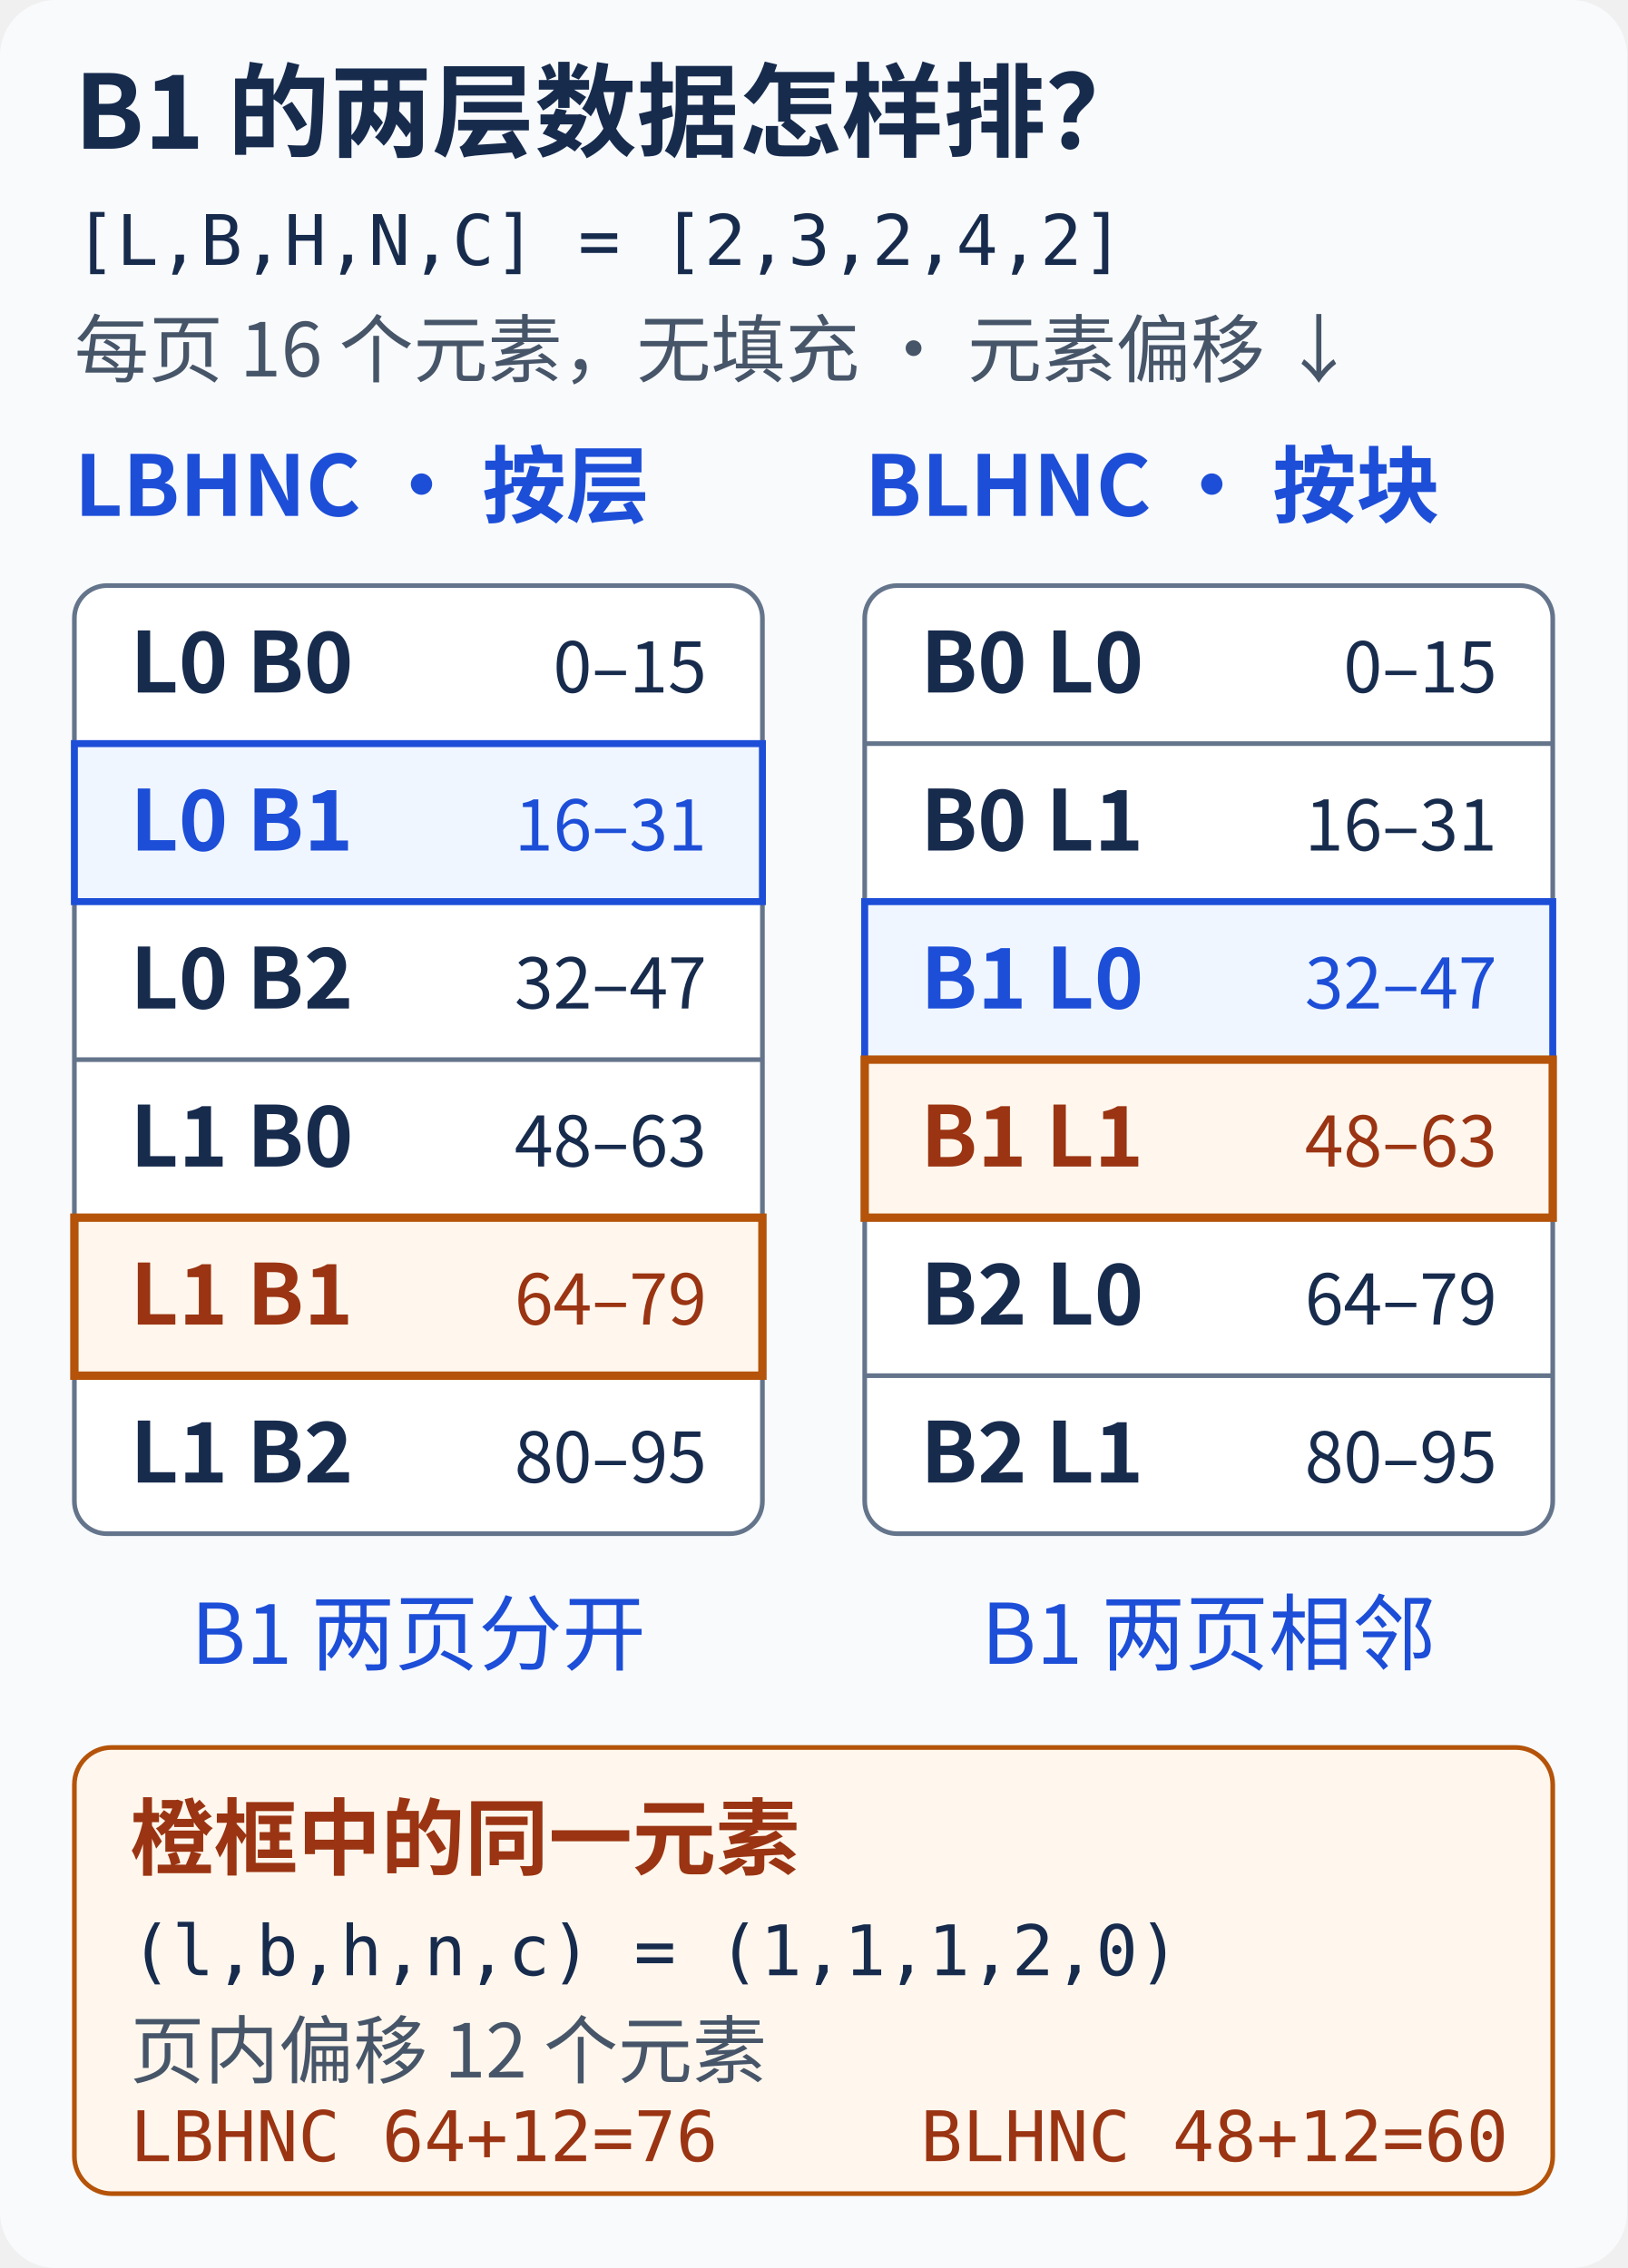
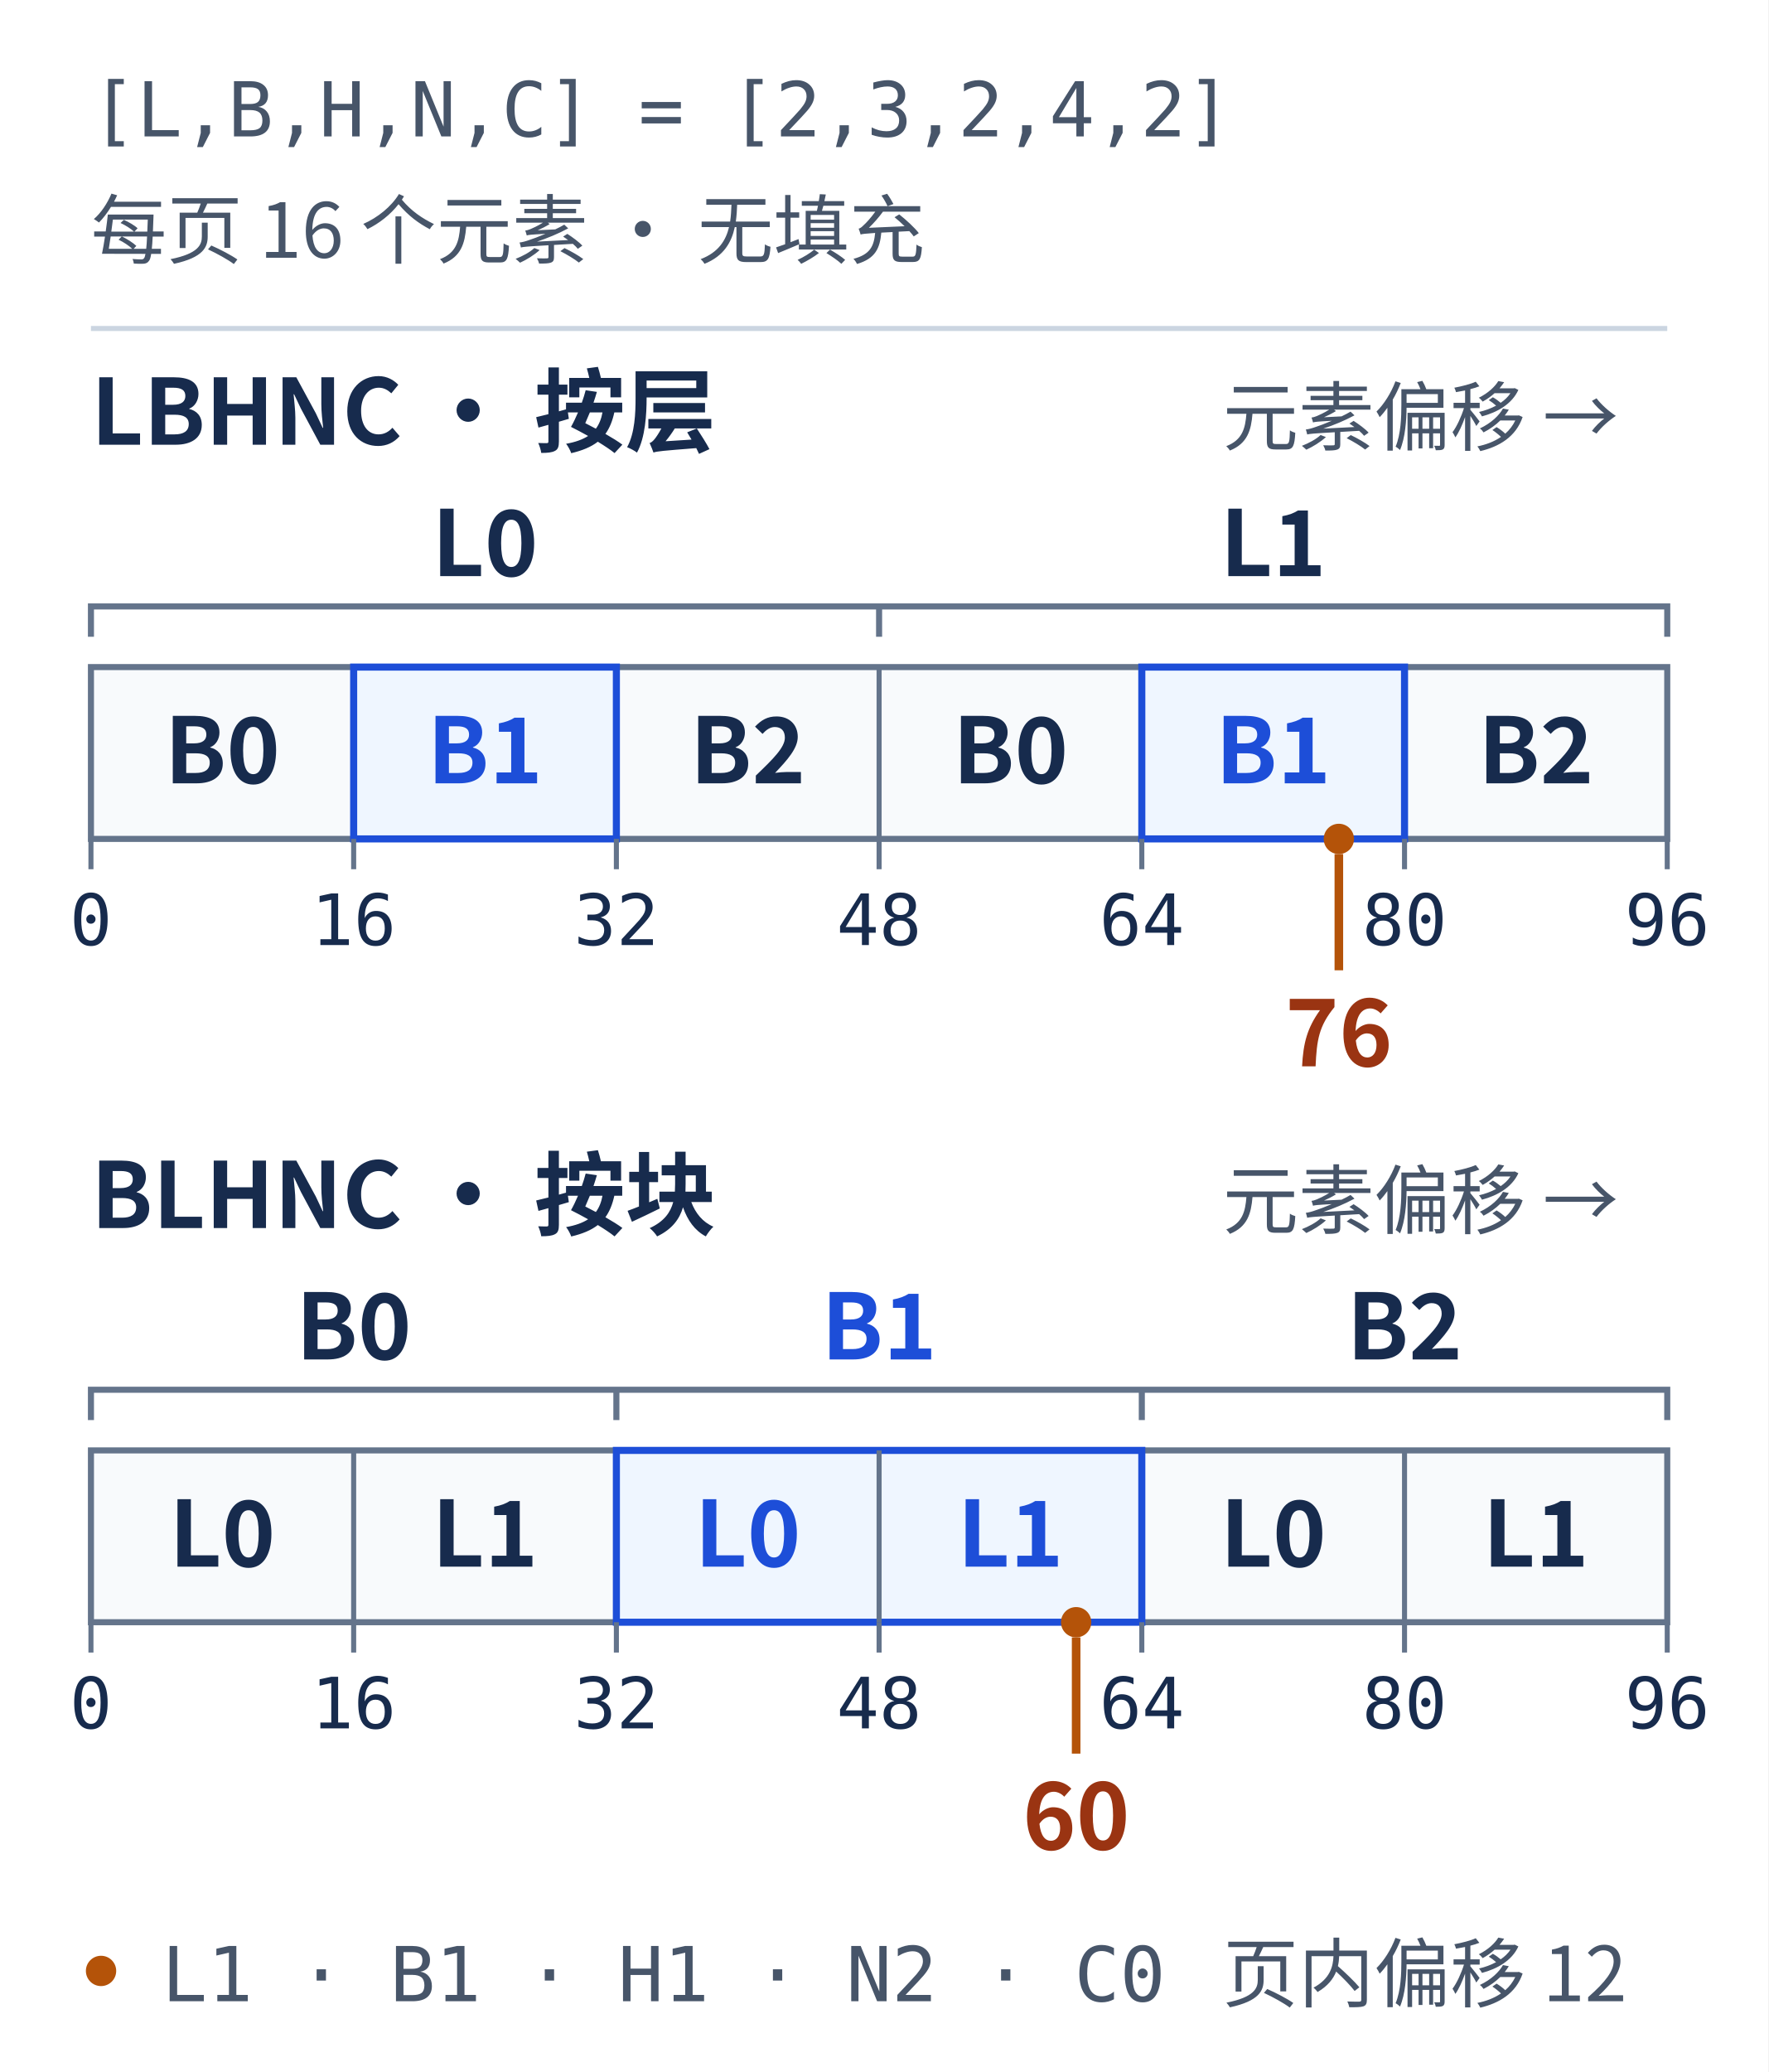
- <svg xmlns="http://www.w3.org/2000/svg" width="350" height="488" viewBox="0 0 350 488" role="img" aria-labelledby="title desc">
+ <svg xmlns="http://www.w3.org/2000/svg" width="350" height="410" viewBox="0 0 350 410" role="img" aria-labelledby="title desc">
  <defs>
    <style>
      text{font-family:-apple-system,BlinkMacSystemFont,"PingFang SC","Microsoft YaHei","Noto Sans CJK SC",sans-serif;fill:#172b4d}
-       .title{font-size:22px;font-weight:700}
-       .heading{font-size:18px;font-weight:700}
-       .body{font-size:18px}
-       .detail{font-size:16px;fill:#475569}
-       .mono{font-family:ui-monospace,SFMono-Regular,Consolas,monospace;font-size:15px}
-       .page{font-size:18px;font-weight:650}
-       .range{fill:#475569;text-anchor:end}
+       .label{font-size:18px;font-weight:650}
+       .minor{font-size:15px;fill:#475569}
+       .mono,.mono text{font-family:ui-monospace,SFMono-Regular,Consolas,monospace}
+       .tick{font-size:14px;fill:#475569}
      .center{text-anchor:middle}
      .blue{fill:#1d4ed8}
      .orange{fill:#9a3412}
-       .page-list{fill:#fff;stroke:#64748b}
-       .division{fill:none;stroke:#64748b}
-       .b1{fill:#eff6ff;stroke:#1d4ed8;stroke-width:1.5}
-       .target{fill:#fff7ed;stroke:#b45309;stroke-width:1.8}
+       .group{fill:none;stroke:#64748b;stroke-width:1.2}
+       .memory{fill:#f8fafc;stroke:#64748b;stroke-width:1.2}
+       .b1{fill:#eff6ff;stroke:#1d4ed8;stroke-width:1.4}
+       .divider{fill:none;stroke:#64748b}
+       .target{fill:none;stroke:#b45309;stroke-width:1.7}
    </style>
  </defs>
-   <rect width="350" height="488" rx="12" fill="#f8fafc" />
-   <text x="16" y="32" class="title">B1 的两层数据怎样排？</text>
-   <text x="16" y="57" class="mono">[L,B,H,N,C] = [2,3,2,4,2]</text>
-   <text x="16" y="81" class="detail">每页 16 个元素，无填充 · 元素偏移 ↓</text>
-   <text x="16" y="111" class="heading blue">LBHNC · 按层</text>
-   <rect x="16" y="126" width="148" height="204" rx="7" class="page-list" />
-   <path d="M16 160H164M16 194H164M16 228H164M16 262H164M16 296H164" class="division" />
-   <rect x="16" y="160" width="148" height="34" class="b1" />
-   <rect x="16" y="262" width="148" height="34" class="target" />
-   <g class="page">
-     <text x="28" y="149">L0 B0</text>
-     <text x="28" y="183" class="blue">L0 B1</text>
-     <text x="28" y="217">L0 B2</text>
-     <text x="28" y="251">L1 B0</text>
-     <text x="28" y="285" class="orange">L1 B1</text>
-     <text x="28" y="319">L1 B2</text>
+   <rect width="350" height="410" fill="#fff" />
+   <text x="18" y="27" class="minor mono">[L,B,H,N,C] = [2,3,2,4,2]</text>
+   <text x="18" y="51" class="minor">每页 16 个元素 · 无填充</text>
+   <path d="M18 65H330" fill="none" stroke="#cbd5e1" />
+   <text x="18" y="88" class="label">LBHNC · 按层</text>
+   <text x="242" y="88" class="minor">元素偏移 →</text>
+   <g class="label center">
+     <text x="96" y="114">L0</text>
+     <text x="252" y="114">L1</text>
  </g>
-   <g class="mono range">
-     <text x="152" y="149">0–15</text>
-     <text x="152" y="183" class="blue">16–31</text>
-     <text x="152" y="217">32–47</text>
-     <text x="152" y="251">48–63</text>
-     <text x="152" y="285" class="orange">64–79</text>
-     <text x="152" y="319">80–95</text>
+   <path d="M18 126V120H174V126M174 126V120H330V126" class="group" />
+   <rect x="18" y="132" width="312" height="34" class="memory" />
+   <rect x="70" y="132" width="52" height="34" class="b1" />
+   <rect x="226" y="132" width="52" height="34" class="b1" />
+   <path d="M174 132V166" class="divider" />
+   <g class="label center">
+     <text x="44" y="155">B0</text>
+     <text x="96" y="155" class="blue">B1</text>
+     <text x="148" y="155">B2</text>
+     <text x="200" y="155">B0</text>
+     <text x="252" y="155" class="blue">B1</text>
+     <text x="304" y="155">B2</text>
  </g>
-   <text x="90" y="358" class="body center blue">B1 两页分开</text>
-   <text x="186" y="111" class="heading blue">BLHNC · 按块</text>
-   <rect x="186" y="126" width="148" height="204" rx="7" class="page-list" />
-   <path d="M186 160H334M186 194H334M186 228H334M186 262H334M186 296H334" class="division" />
-   <rect x="186" y="194" width="148" height="68" class="b1" />
-   <rect x="186" y="228" width="148" height="34" class="target" />
-   <g class="page">
-     <text x="198" y="149">B0 L0</text>
-     <text x="198" y="183">B0 L1</text>
-     <text x="198" y="217" class="blue">B1 L0</text>
-     <text x="198" y="251" class="orange">B1 L1</text>
-     <text x="198" y="285">B2 L0</text>
-     <text x="198" y="319">B2 L1</text>
+   <path d="M18 166V172M70 166V172M122 166V172M174 166V172M226 166V172M278 166V172M330 166V172" class="divider" />
+   <g class="tick mono center">
+     <text x="18" y="187">0</text>
+     <text x="70" y="187">16</text>
+     <text x="122" y="187">32</text>
+     <text x="174" y="187">48</text>
+     <text x="226" y="187">64</text>
+     <text x="278" y="187">80</text>
+     <text x="330" y="187">96</text>
  </g>
-   <g class="mono range">
-     <text x="322" y="149">0–15</text>
-     <text x="322" y="183">16–31</text>
-     <text x="322" y="217" class="blue">32–47</text>
-     <text x="322" y="251" class="orange">48–63</text>
-     <text x="322" y="285">64–79</text>
-     <text x="322" y="319">80–95</text>
+   <circle cx="265" cy="166" r="3" fill="#b45309" />
+   <path d="M265 169V192" class="target" />
+   <text x="265" y="211" class="label orange center">76</text>
+   <text x="18" y="243" class="label">BLHNC · 按块</text>
+   <text x="242" y="243" class="minor">元素偏移 →</text>
+   <g class="label center">
+     <text x="70" y="269">B0</text>
+     <text x="174" y="269" class="blue">B1</text>
+     <text x="278" y="269">B2</text>
  </g>
-   <text x="260" y="358" class="body center blue">B1 两页相邻</text>
-   <rect x="16" y="376" width="318" height="96" rx="8" fill="#fff7ed" stroke="#b45309" />
-   <text x="28" y="402" class="heading orange">橙框中的同一元素</text>
-   <text x="28" y="425" class="mono">(l,b,h,n,c) = (1,1,1,2,0)</text>
-   <text x="28" y="447" class="detail">页内偏移 12 个元素</text>
-   <text x="28" y="465" class="mono orange">LBHNC 64+12=76</text>
-   <text x="198" y="465" class="mono orange">BLHNC 48+12=60</text>
+   <path d="M18 281V275H122V281M122 281V275H226V281M226 281V275H330V281" class="group" />
+   <rect x="18" y="287" width="312" height="34" class="memory" />
+   <rect x="122" y="287" width="104" height="34" class="b1" />
+   <path d="M70 287V321M174 287V321M278 287V321" class="divider" />
+   <g class="label center">
+     <text x="44" y="310">L0</text>
+     <text x="96" y="310">L1</text>
+     <text x="148" y="310" class="blue">L0</text>
+     <text x="200" y="310" class="blue">L1</text>
+     <text x="252" y="310">L0</text>
+     <text x="304" y="310">L1</text>
+   </g>
+   <path d="M18 321V327M70 321V327M122 321V327M174 321V327M226 321V327M278 321V327M330 321V327" class="divider" />
+   <g class="tick mono center">
+     <text x="18" y="342">0</text>
+     <text x="70" y="342">16</text>
+     <text x="122" y="342">32</text>
+     <text x="174" y="342">48</text>
+     <text x="226" y="342">64</text>
+     <text x="278" y="342">80</text>
+     <text x="330" y="342">96</text>
+   </g>
+   <circle cx="213" cy="321" r="3" fill="#b45309" />
+   <path d="M213 324V347" class="target" />
+   <text x="213" y="366" class="label orange center">60</text>
+   <circle cx="20" cy="390" r="3" fill="#b45309" />
+   <text x="32" y="396" class="minor mono">L1 · B1 · H1 · N2 · C0</text>
+   <text x="242" y="396" class="minor">页内偏移 12</text>
</svg>
